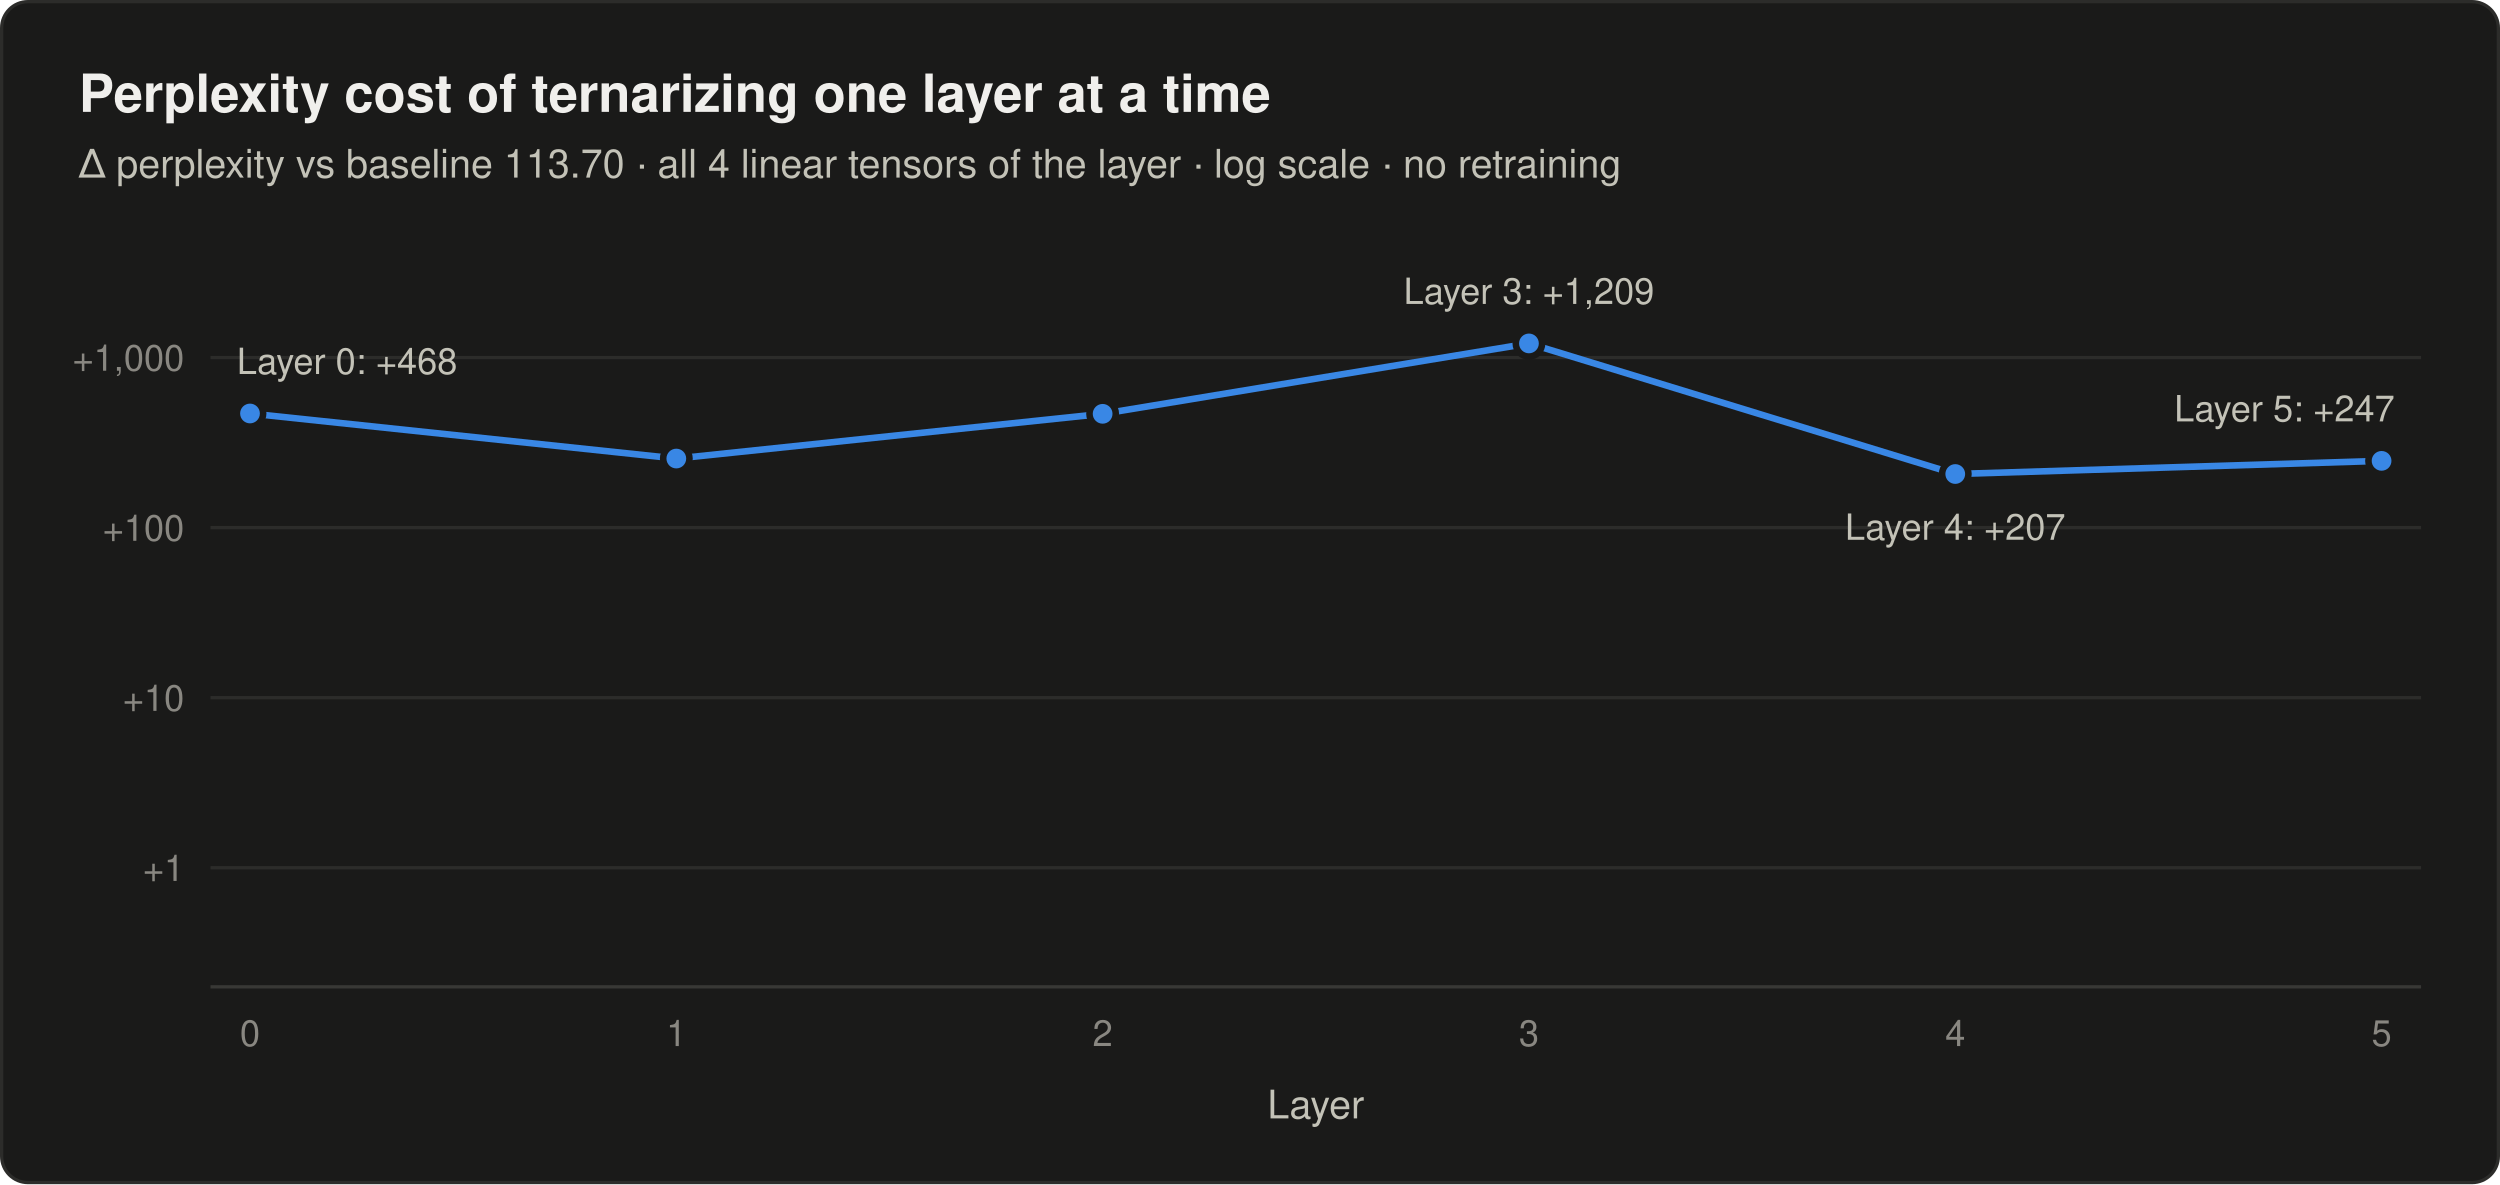
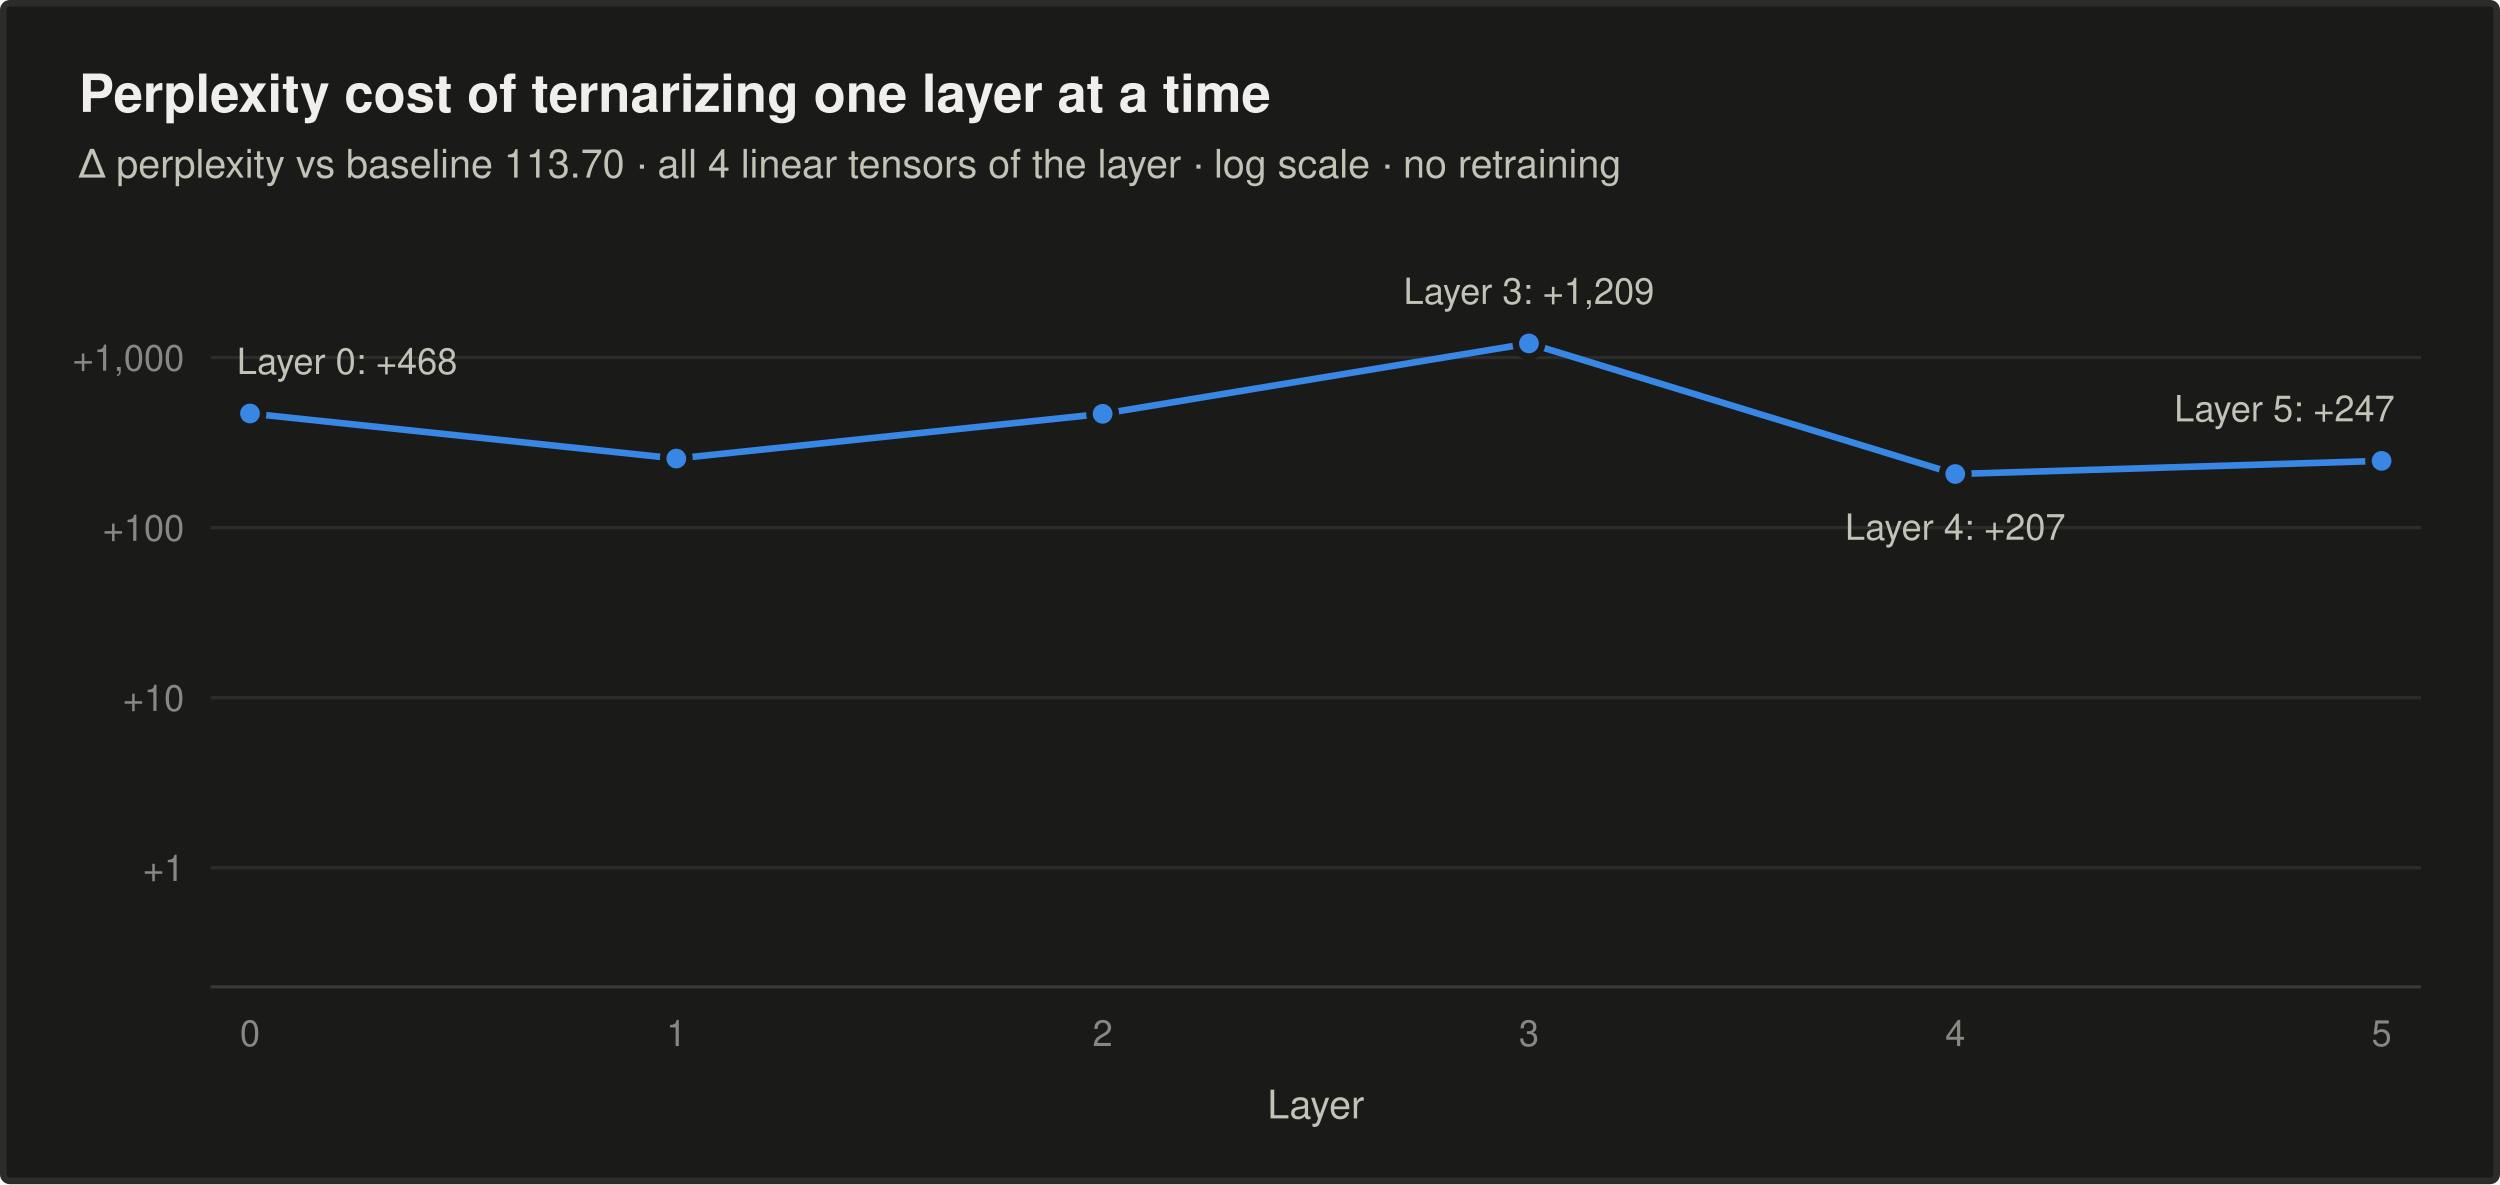
<svg xmlns="http://www.w3.org/2000/svg" viewBox="0 0 760 360" width="760" height="360" role="img" font-family="system-ui, -apple-system, &quot;Segoe UI&quot;, Helvetica, Arial, sans-serif">
-   <rect x="0.5" y="0.5" width="759" height="359" rx="8" fill="#1a1a19" stroke="#2c2c2a" />
+   <rect x="1" y="1" width="758" height="358" rx="2" stroke-width="2" fill="#1a1a19" stroke="#2c2c2a" />
  <text x="24.0" y="34.0" font-size="16" font-weight="600" fill="#f0efec" text-anchor="start">Perplexity cost of ternarizing one layer at a time</text>
  <text x="24.0" y="54.0" font-size="12" font-weight="400" fill="#c3c2b7" text-anchor="start">Δ perplexity vs baseline 113.70 · all 4 linear tensors of the layer · log scale · no retraining</text>
  <line x1="64.0" y1="263.8" x2="736.0" y2="263.8" stroke="#2c2c2a" stroke-width="1" />
  <text x="56.0" y="267.8" font-size="11" font-weight="400" fill="#898781" text-anchor="end">+1</text>
  <line x1="64.0" y1="212.1" x2="736.0" y2="212.1" stroke="#2c2c2a" stroke-width="1" />
  <text x="56.0" y="216.1" font-size="11" font-weight="400" fill="#898781" text-anchor="end">+10</text>
  <line x1="64.0" y1="160.4" x2="736.0" y2="160.4" stroke="#2c2c2a" stroke-width="1" />
  <text x="56.0" y="164.4" font-size="11" font-weight="400" fill="#898781" text-anchor="end">+100</text>
  <line x1="64.0" y1="108.7" x2="736.0" y2="108.7" stroke="#2c2c2a" stroke-width="1" />
  <text x="56.0" y="112.7" font-size="11" font-weight="400" fill="#898781" text-anchor="end">+1,000</text>
  <line x1="64.0" y1="300.0" x2="736.0" y2="300.0" stroke="#383835" stroke-width="1" />
  <text x="76.0" y="318.0" font-size="11" font-weight="400" fill="#898781" text-anchor="middle">0</text>
  <text x="205.6" y="318.0" font-size="11" font-weight="400" fill="#898781" text-anchor="middle">1</text>
  <text x="335.2" y="318.0" font-size="11" font-weight="400" fill="#898781" text-anchor="middle">2</text>
  <text x="464.8" y="318.0" font-size="11" font-weight="400" fill="#898781" text-anchor="middle">3</text>
  <text x="594.4" y="318.0" font-size="11" font-weight="400" fill="#898781" text-anchor="middle">4</text>
  <text x="724.0" y="318.0" font-size="11" font-weight="400" fill="#898781" text-anchor="middle">5</text>
  <text x="400.0" y="340.0" font-size="12" font-weight="400" fill="#c3c2b7" text-anchor="middle">Layer</text>
  <polyline points="76.0,125.7 205.6,139.4 335.2,125.8 464.8,104.4 594.4,144.1 724.0,140.1" fill="none" stroke="#3987e5" stroke-width="2" stroke-linejoin="round" stroke-linecap="round" />
  <circle cx="76.0" cy="125.7" r="4" fill="#3987e5" stroke="#1a1a19" stroke-width="2" />
  <circle cx="205.6" cy="139.4" r="4" fill="#3987e5" stroke="#1a1a19" stroke-width="2" />
  <circle cx="335.2" cy="125.8" r="4" fill="#3987e5" stroke="#1a1a19" stroke-width="2" />
  <circle cx="464.8" cy="104.4" r="4" fill="#3987e5" stroke="#1a1a19" stroke-width="2" />
  <circle cx="594.4" cy="144.1" r="4" fill="#3987e5" stroke="#1a1a19" stroke-width="2" />
  <circle cx="724.0" cy="140.1" r="4" fill="#3987e5" stroke="#1a1a19" stroke-width="2" />
  <text x="72.0" y="113.7" font-size="11" font-weight="400" fill="#c3c2b7" text-anchor="start">Layer 0: +468</text>
  <text x="464.8" y="92.4" font-size="11" font-weight="400" fill="#c3c2b7" text-anchor="middle">Layer 3: +1,209</text>
  <text x="594.4" y="164.1" font-size="11" font-weight="400" fill="#c3c2b7" text-anchor="middle">Layer 4: +207</text>
  <text x="728.0" y="128.1" font-size="11" font-weight="400" fill="#c3c2b7" text-anchor="end">Layer 5: +247</text>
</svg>
